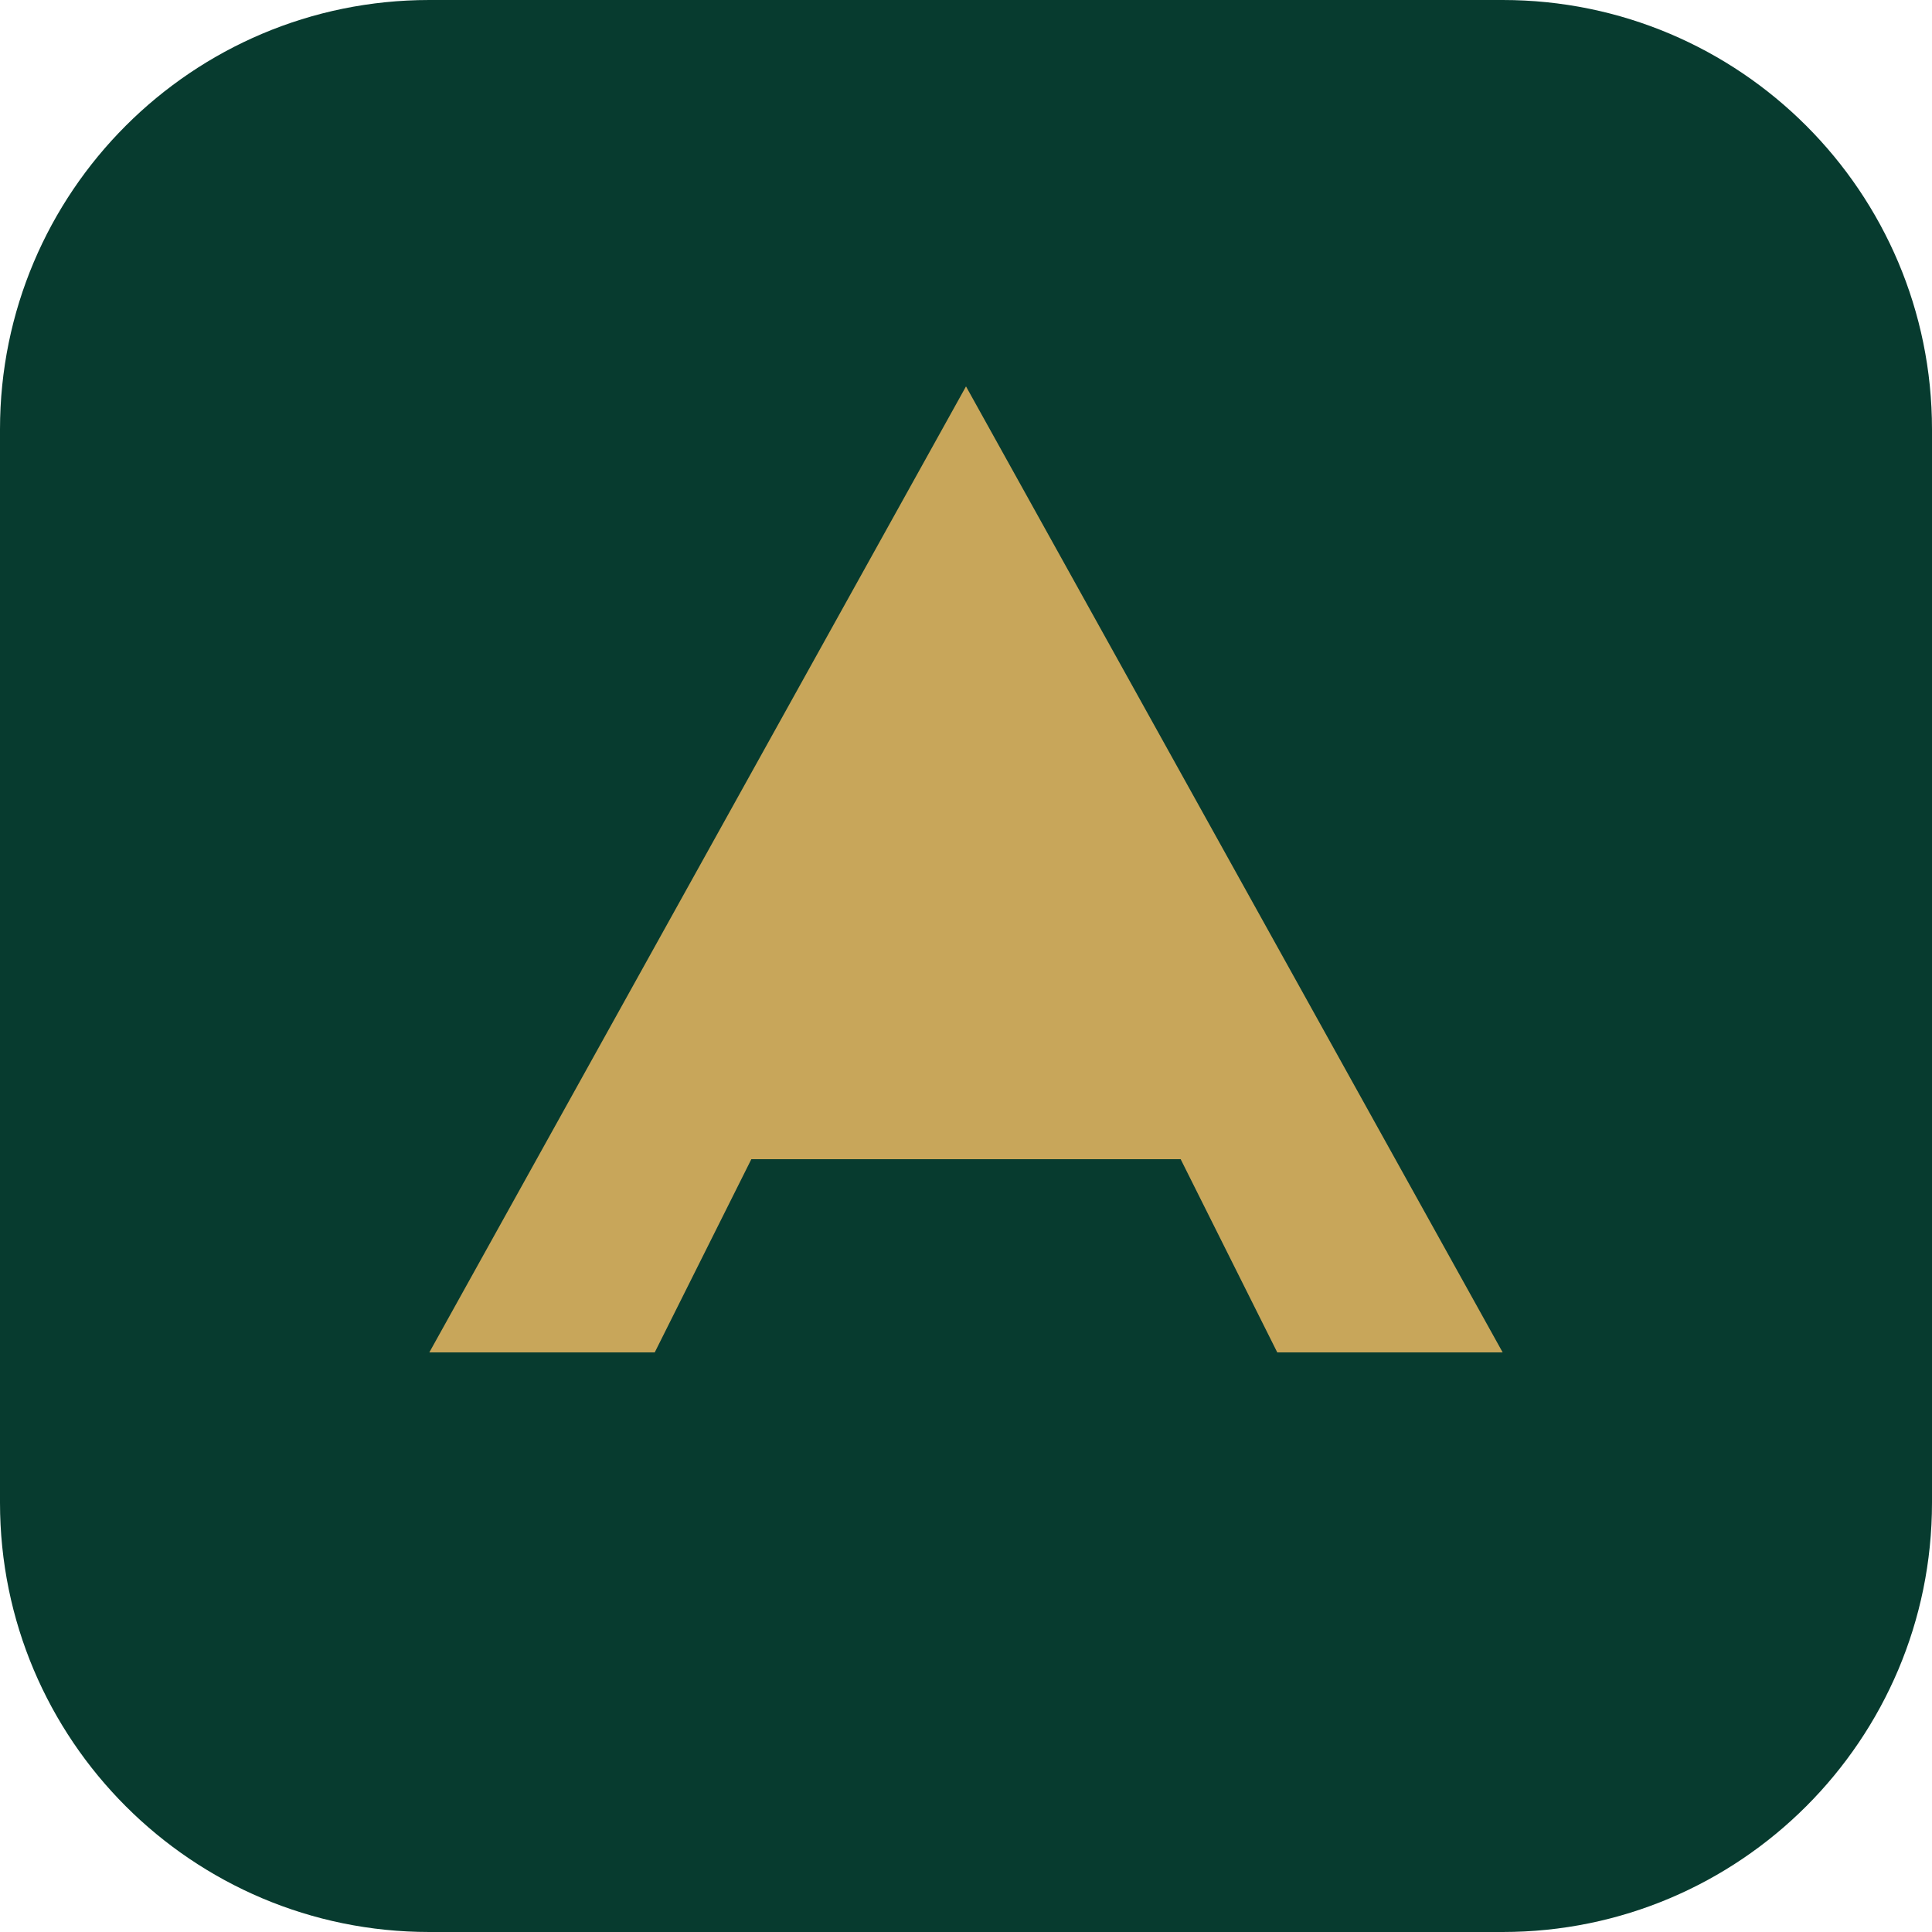
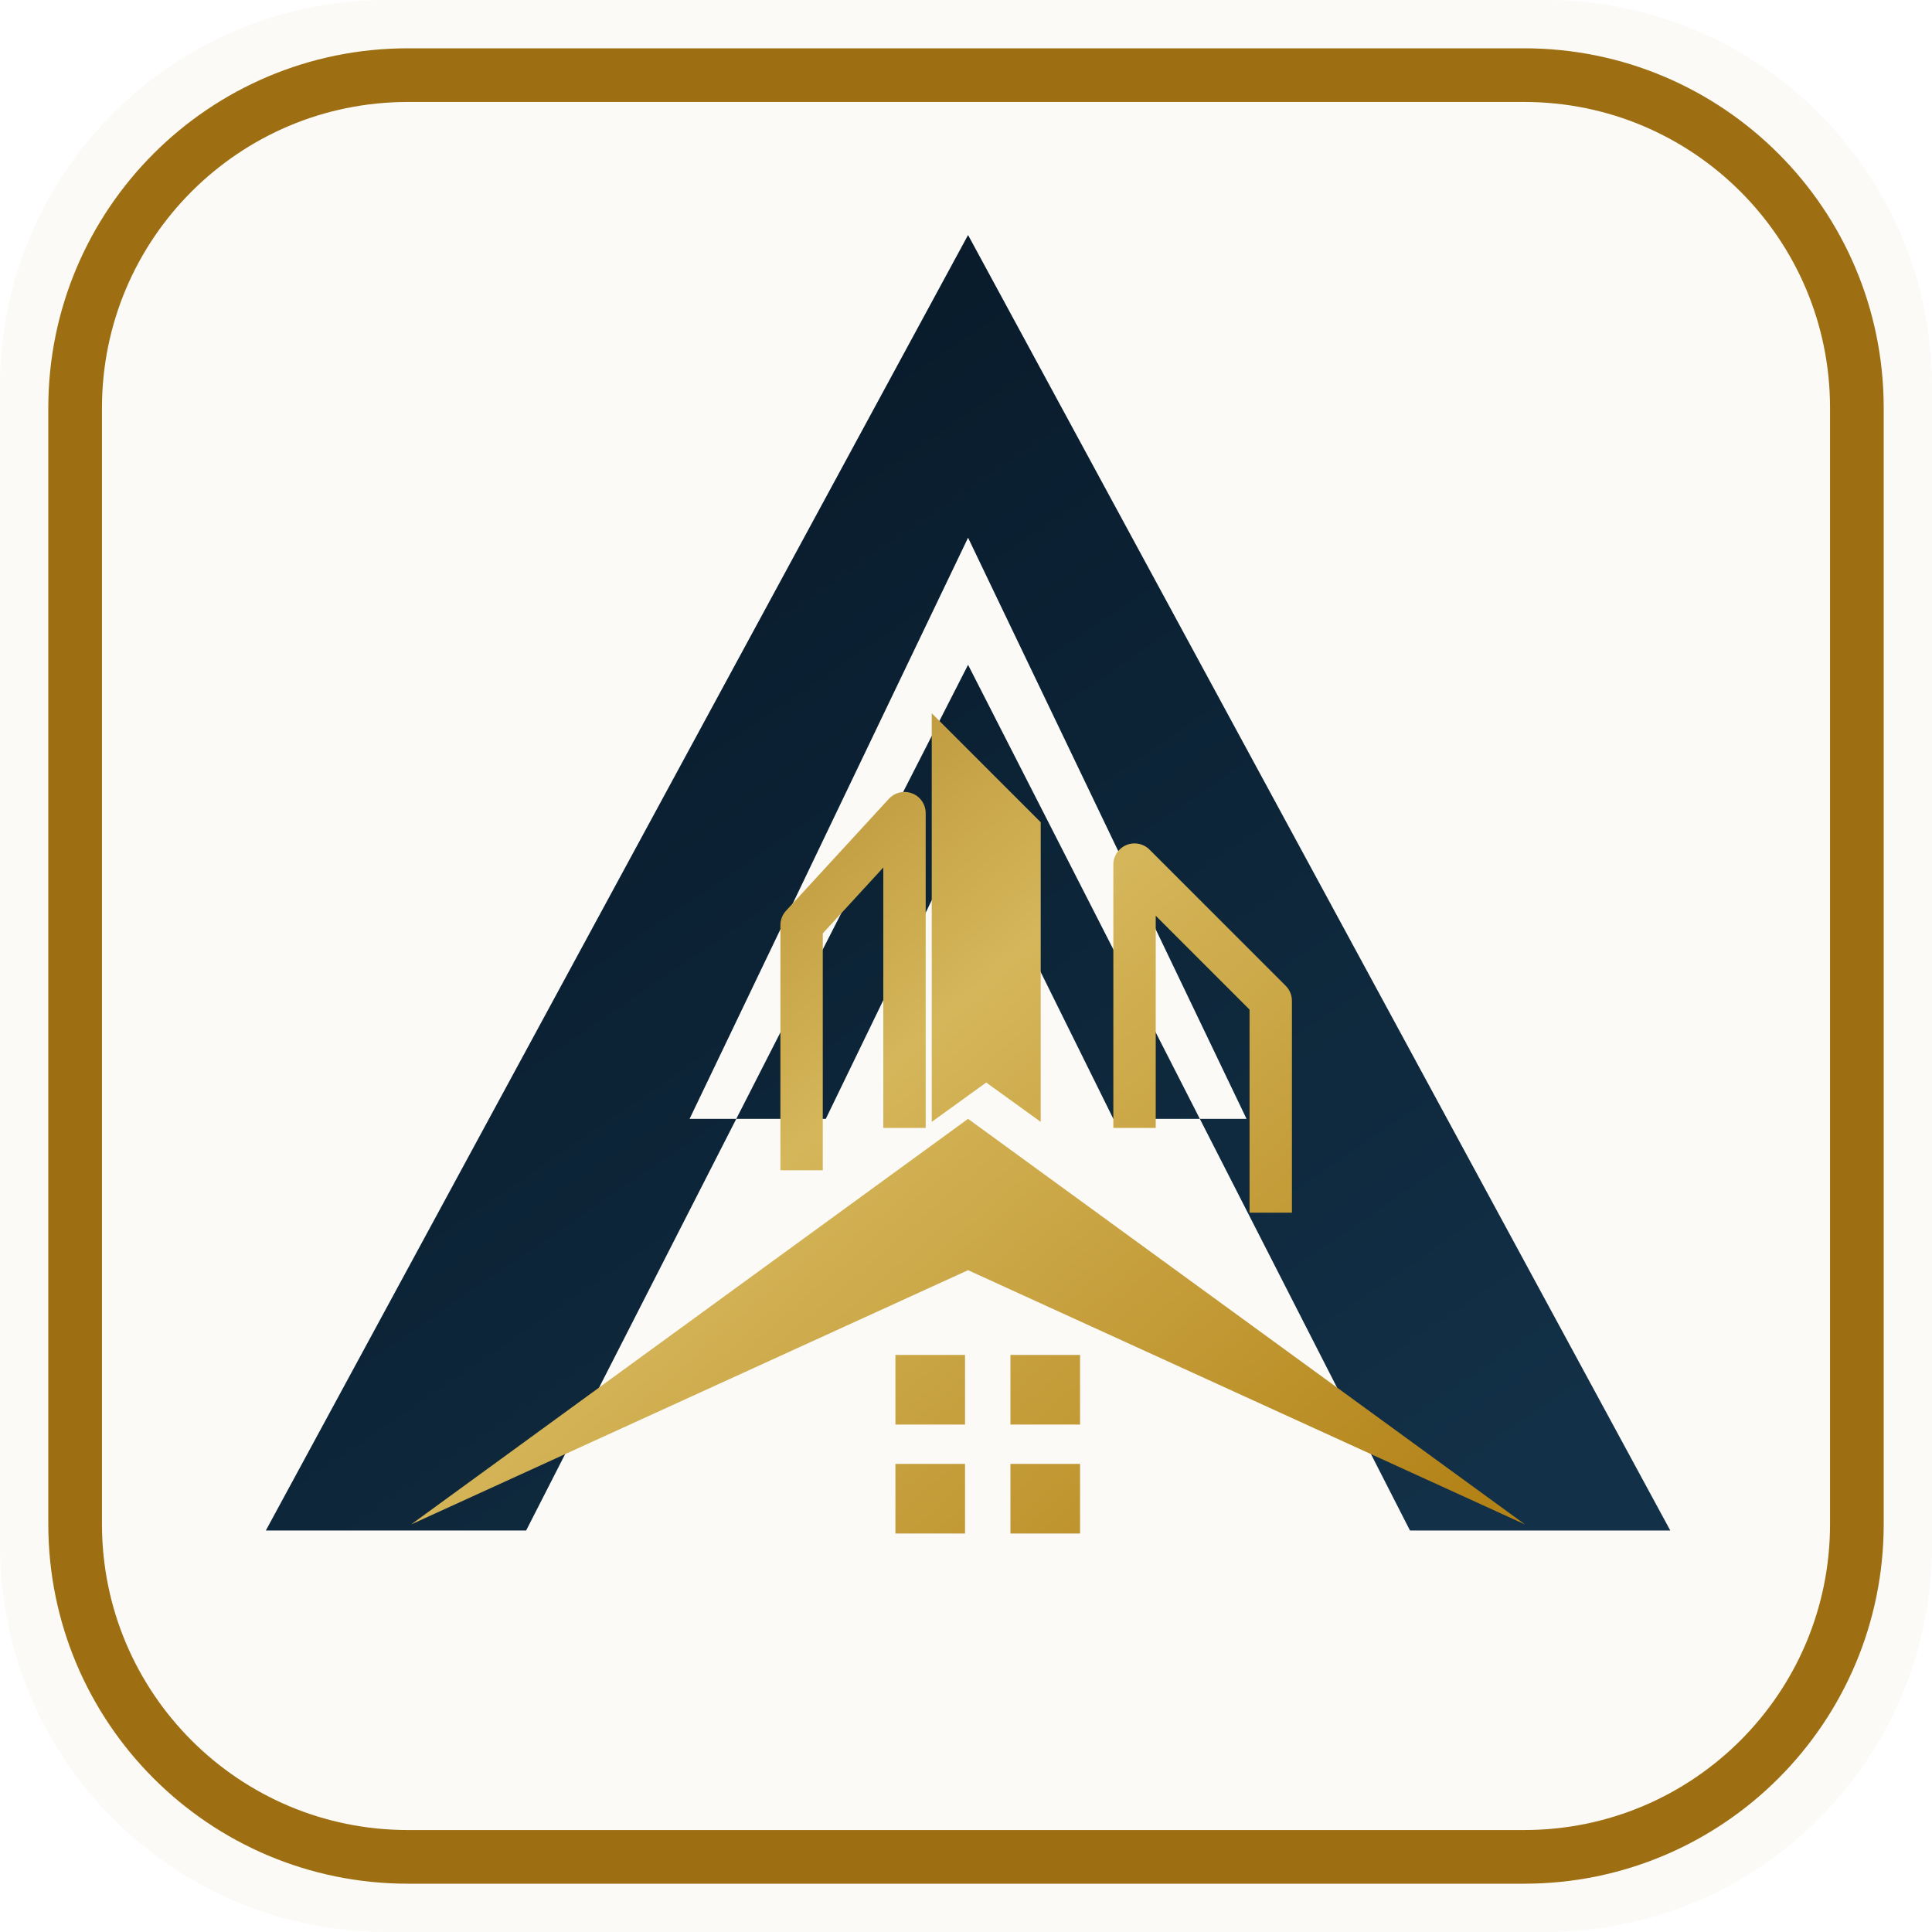
- <svg xmlns="http://www.w3.org/2000/svg" width="180" height="180" viewBox="0 0 180 180" fill="none">
-   <rect width="180" height="180" rx="40" fill="#073B2F" />
-   <path d="M40 126L90 36L140 126H119L110 108H70L61 126H40Z" fill="#C8A65A" />
+ <svg xmlns="http://www.w3.org/2000/svg" width="180" height="180" viewBox="0 0 180 180" fill="none" role="img" aria-label="Aambey Estates">
+   <rect width="180" height="180" rx="36" fill="#FBFAF7" />
+   <rect x="7" y="7" width="166" height="166" rx="31" fill="none" stroke="#9E6F12" stroke-width="5" />
+   <defs>
+     <linearGradient id="gold" x1="112" y1="120" x2="408" y2="456" gradientUnits="userSpaceOnUse">
+       <stop stop-color="#9E6F12" />
+       <stop offset="0.48" stop-color="#D5B65A" />
+       <stop offset="1" stop-color="#B38318" />
+     </linearGradient>
+     <linearGradient id="navy" x1="120" y1="40" x2="404" y2="456" gradientUnits="userSpaceOnUse">
+       <stop stop-color="#071827" />
+       <stop offset="1" stop-color="#123047" />
+     </linearGradient>
+   </defs>
+   <g transform="translate(18 14) scale(.282)">
+     <path fill="url(#navy)" fill-rule="evenodd" d="M256 28L488 456H402L256 170L110 456H24L256 28ZM256 128L164 320H209L256 223L304 320H348L256 128Z" />
+     <path fill="url(#gold)" d="M72 454L256 320L440 454L256 370L72 454Z" />
+     <path fill="url(#gold)" d="M244 186L280 222V321L262 308L244 321V186Z" />
+     <path fill="none" stroke="url(#gold)" stroke-width="14" stroke-linejoin="round" d="M201 337V256L235 219V323" />
+     <path fill="none" stroke="url(#gold)" stroke-width="14" stroke-linejoin="round" d="M311 323V236L356 281V351" />
+     <rect x="232" y="398" width="23" height="23" fill="url(#gold)" />
+     <rect x="270" y="398" width="23" height="23" fill="url(#gold)" />
+     <rect x="232" y="434" width="23" height="23" fill="url(#gold)" />
+     <rect x="270" y="434" width="23" height="23" fill="url(#gold)" />
+   </g>
</svg>
